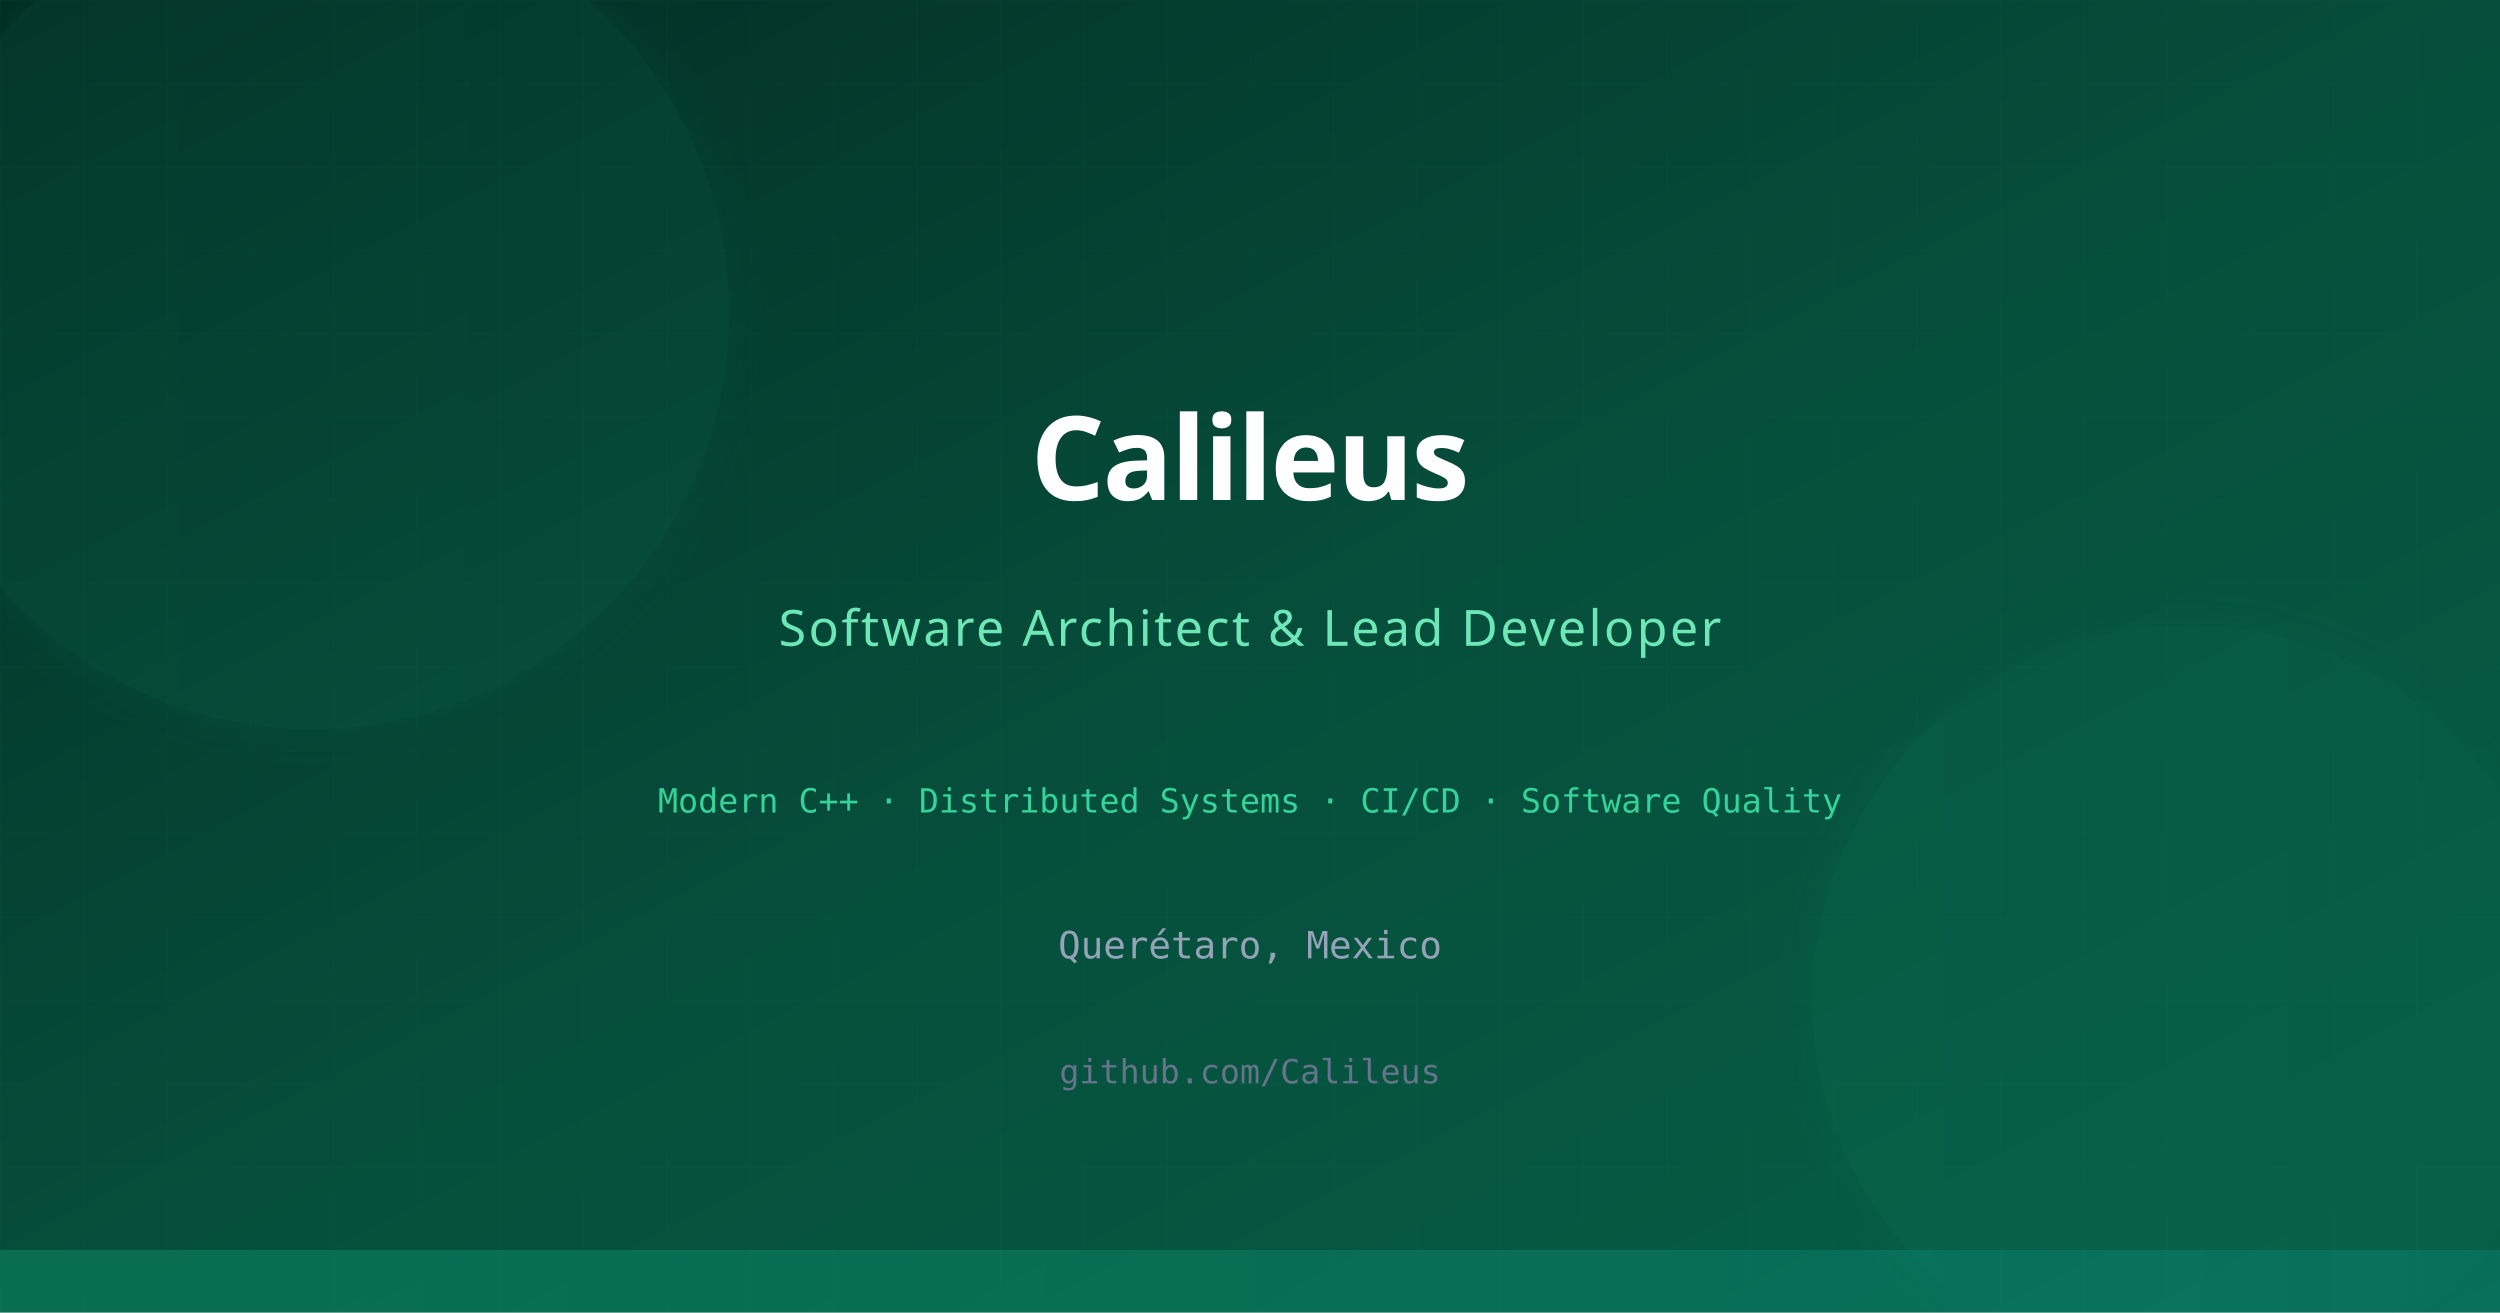
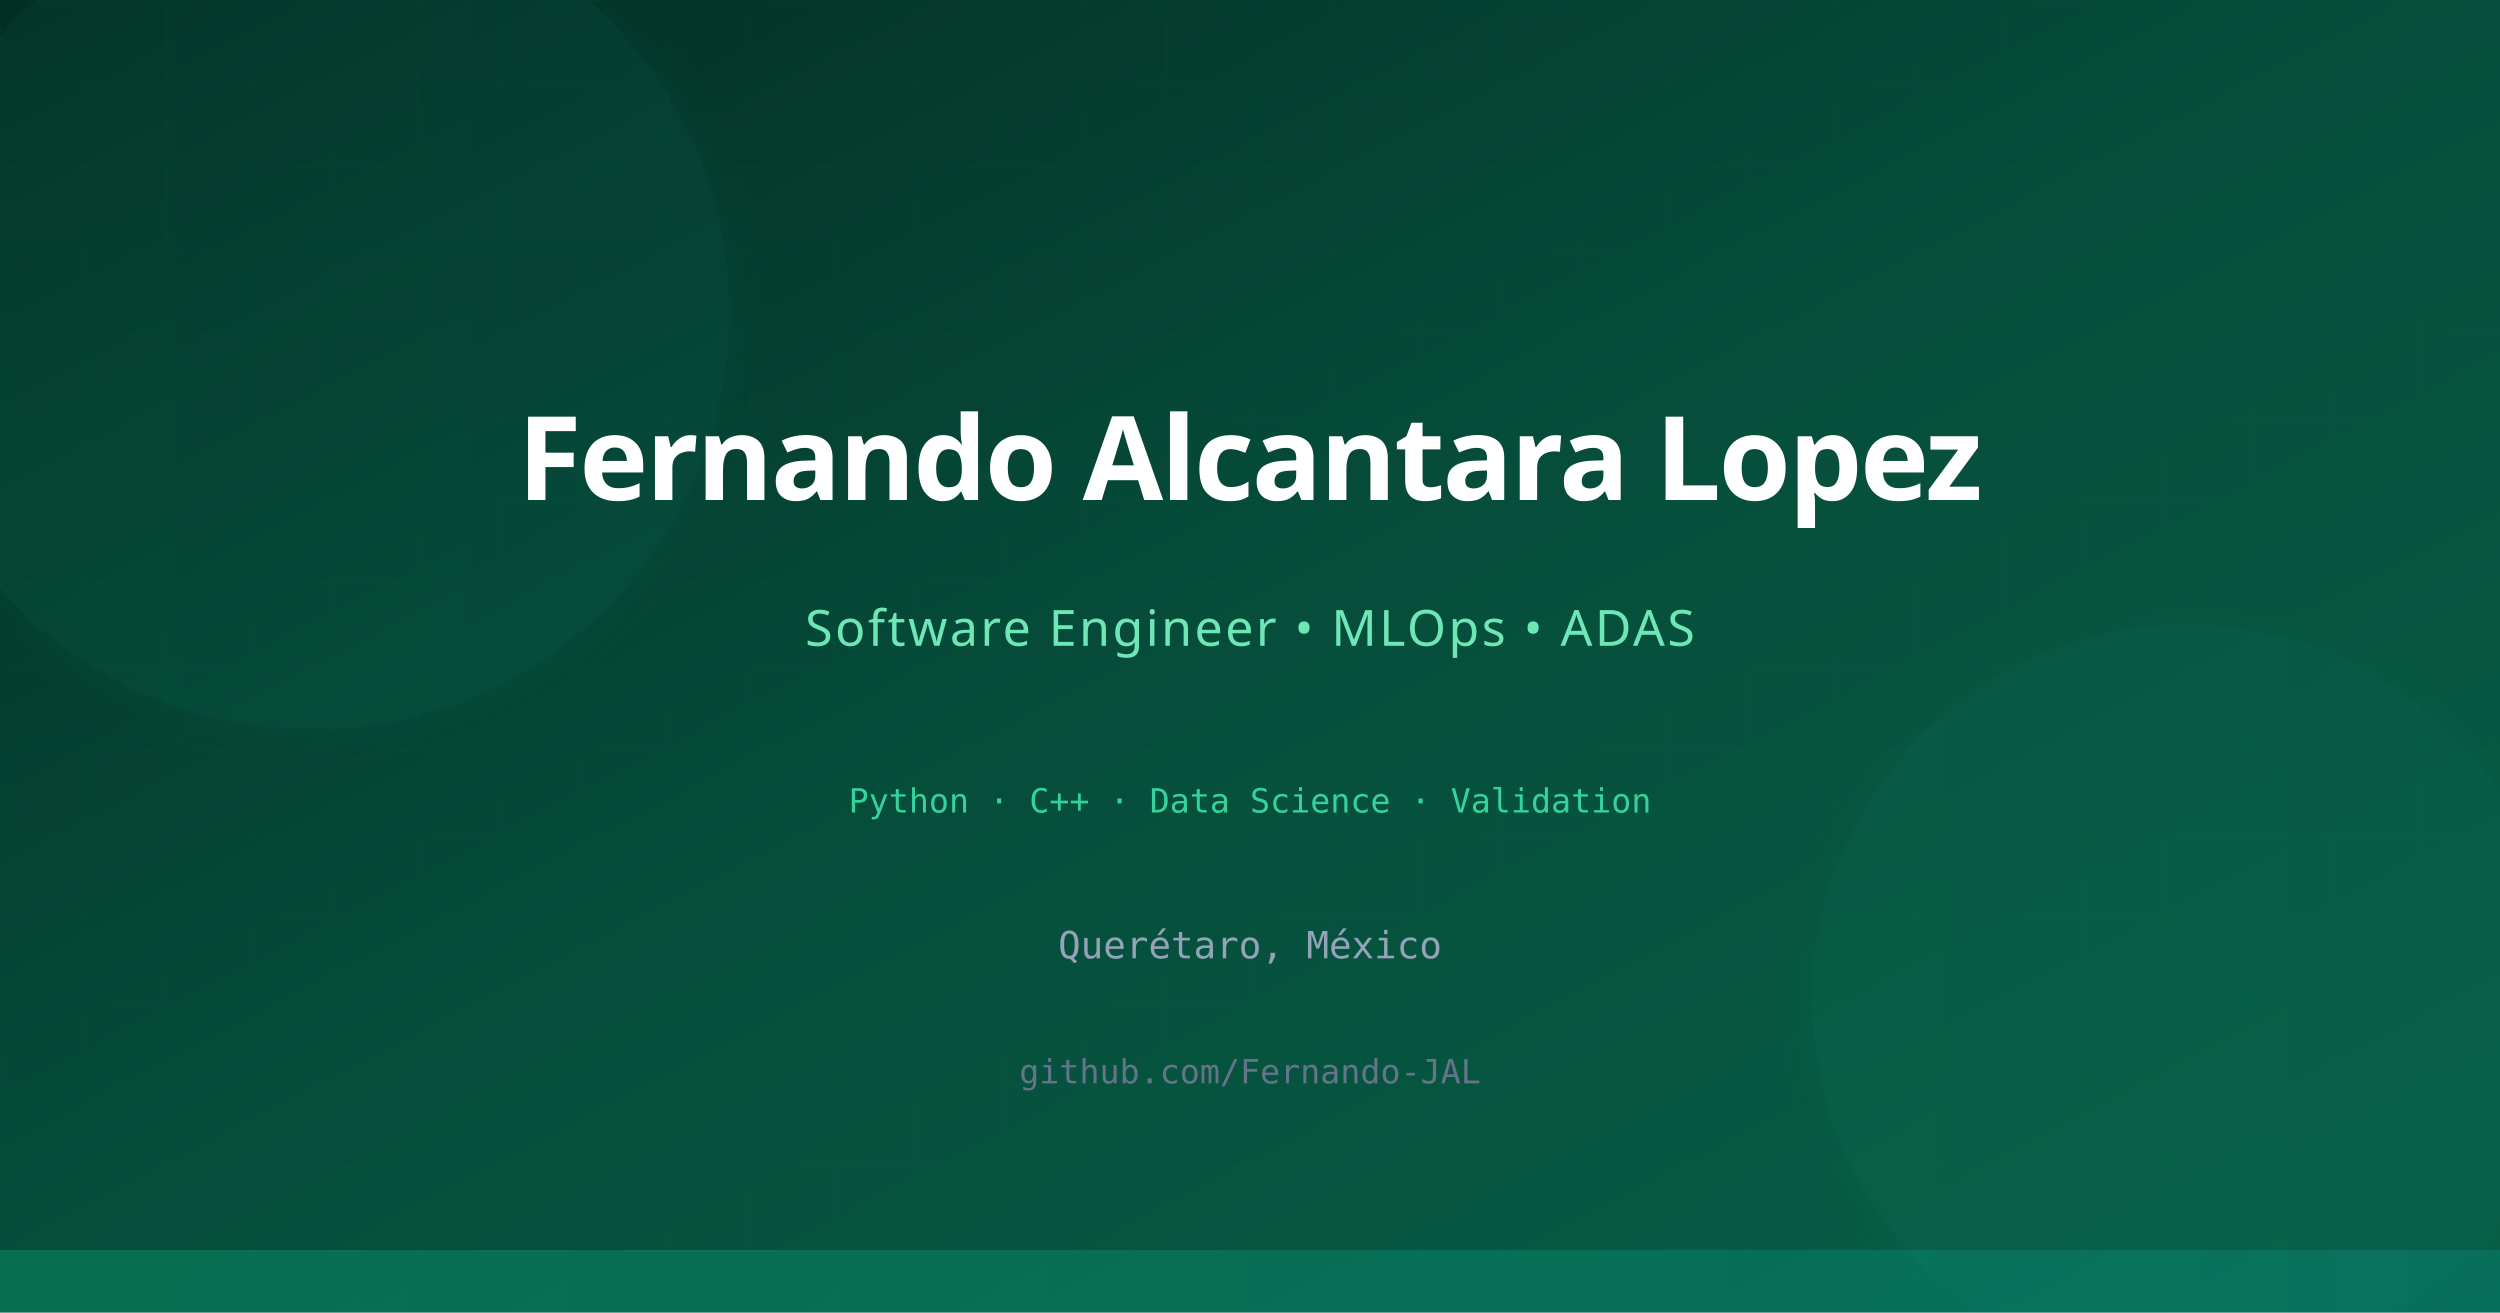
<svg xmlns="http://www.w3.org/2000/svg" width="1200" height="630" viewBox="0 0 1200 630">
  <defs>
    <linearGradient id="bgGrad" x1="0%" y1="0%" x2="100%" y2="100%">
      <stop offset="0%" style="stop-color:#022c22;stop-opacity:1" />
      <stop offset="50%" style="stop-color:#064e3b;stop-opacity:1" />
      <stop offset="100%" style="stop-color:#065f46;stop-opacity:1" />
    </linearGradient>
    <linearGradient id="accentGrad" x1="0%" y1="0%" x2="100%" y2="0%">
      <stop offset="0%" style="stop-color:#10b981;stop-opacity:1" />
      <stop offset="100%" style="stop-color:#0d9488;stop-opacity:1" />
    </linearGradient>
    <filter id="glow" x="-50%" y="-50%" width="200%" height="200%">
      <feGaussianBlur stdDeviation="10" result="blur" />
      <feMerge>
        <feMergeNode in="blur" />
        <feMergeNode in="SourceGraphic" />
      </feMerge>
    </filter>
  </defs>
  <rect width="1200" height="630" fill="url(#bgGrad)" />
  <circle cx="150" cy="150" r="200" fill="url(#accentGrad)" opacity="0.08" filter="url(#glow)" />
  <circle cx="1050" cy="480" r="180" fill="url(#accentGrad)" opacity="0.06" filter="url(#glow)" />
  <g opacity="0.03">
    <pattern id="grid" width="40" height="40" patternUnits="userSpaceOnUse">
      <path d="M 40 0 L 0 0 0 40" fill="none" stroke="#10b981" stroke-width="1" />
    </pattern>
    <rect width="1200" height="630" fill="url(#grid)" />
  </g>
  <g font-family="Space Grotesk, sans-serif">
    <text x="600" y="240" text-anchor="middle" font-size="56" font-weight="700" fill="white" letter-spacing="-0.02em">
-       Calileus
+       Fernando Alcantara Lopez
    </text>
    <text x="600" y="310" text-anchor="middle" font-size="24" font-weight="500" fill="#6ee7b7" letter-spacing="0.05em" style="text-transform: uppercase;">
-       Software Architect &amp; Lead Developer
+       Software Engineer • MLOps • ADAS
    </text>
    <line x1="500" y1="340" x2="700" y2="340" stroke="url(#accentGrad)" stroke-width="3" stroke-linecap="round" />
    <g font-family="JetBrains Mono, monospace" font-size="16" fill="#a7f3d0">
      <text x="600" y="390" text-anchor="middle" fill="#34d399">
-         Modern C++  ·  Distributed Systems  ·  CI/CD  ·  Software Quality
+         Python · C++ · Data Science · Validation
      </text>
    </g>
    <text x="600" y="460" text-anchor="middle" font-size="18" font-weight="400" fill="#94a3b8" font-family="JetBrains Mono, monospace">
-       Querétaro, Mexico
+       Querétaro, México
    </text>
    <text x="600" y="520" text-anchor="middle" font-size="16" font-weight="500" fill="#64748b" font-family="JetBrains Mono, monospace">
-       github.com/Calileus
+       github.com/Fernando-JAL
    </text>
  </g>
  <rect x="0" y="600" width="1200" height="30" fill="url(#accentGrad)" opacity="0.3" />
</svg>
